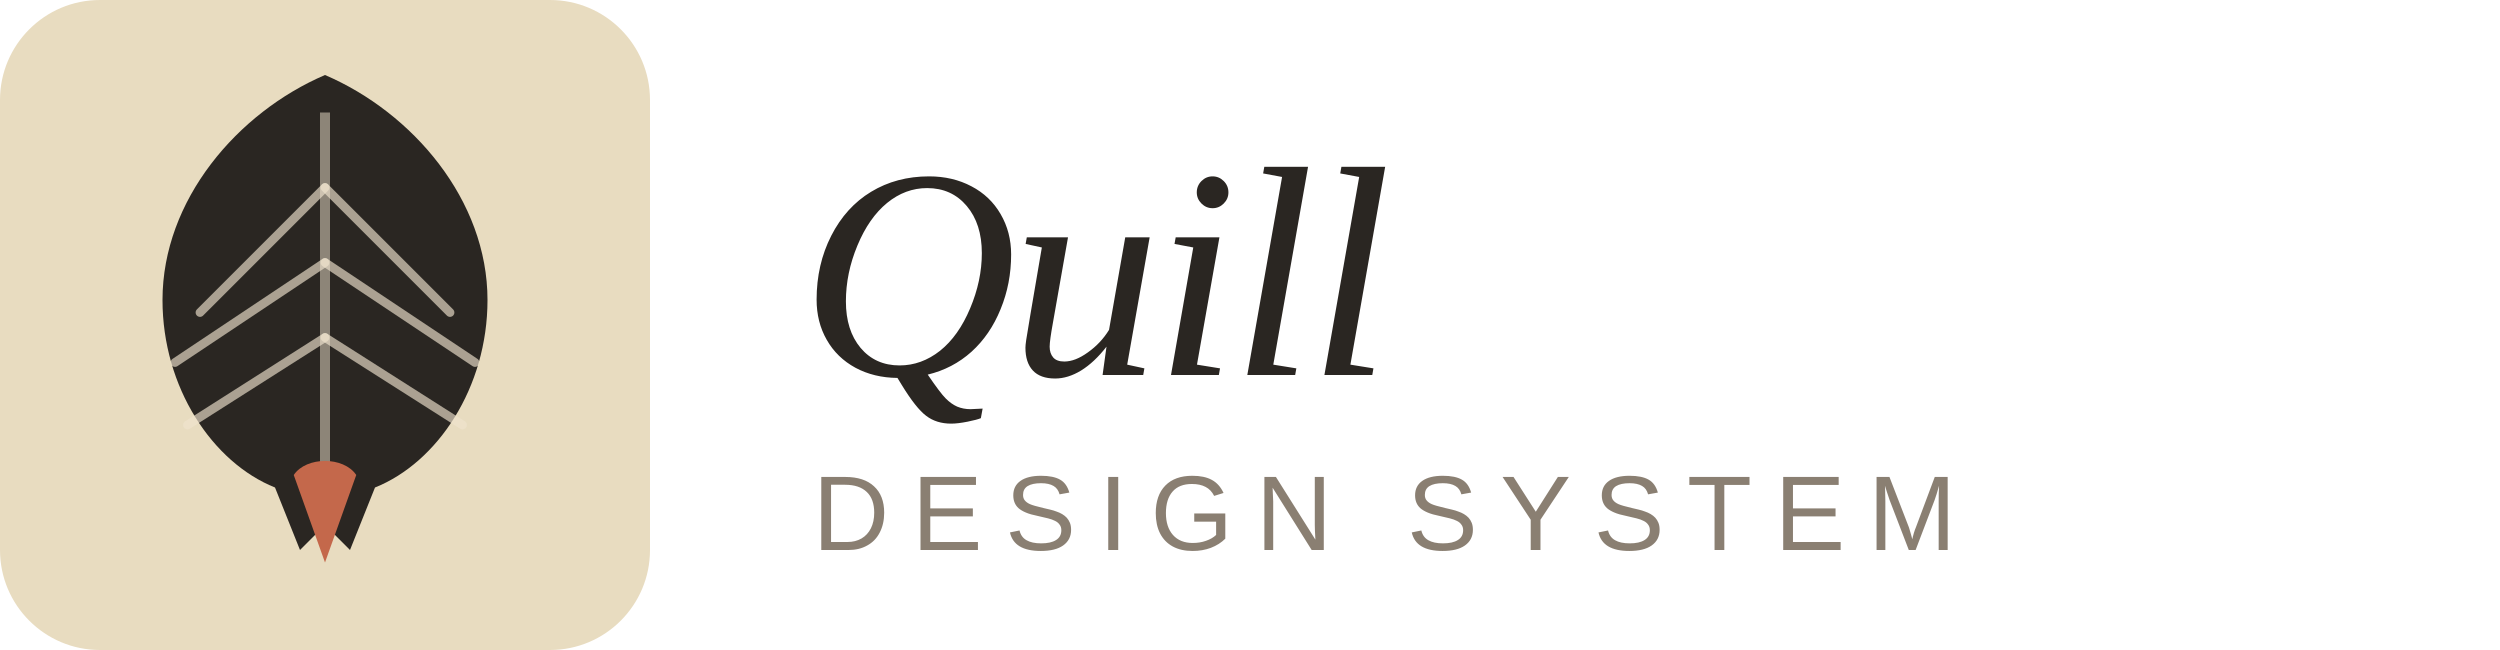
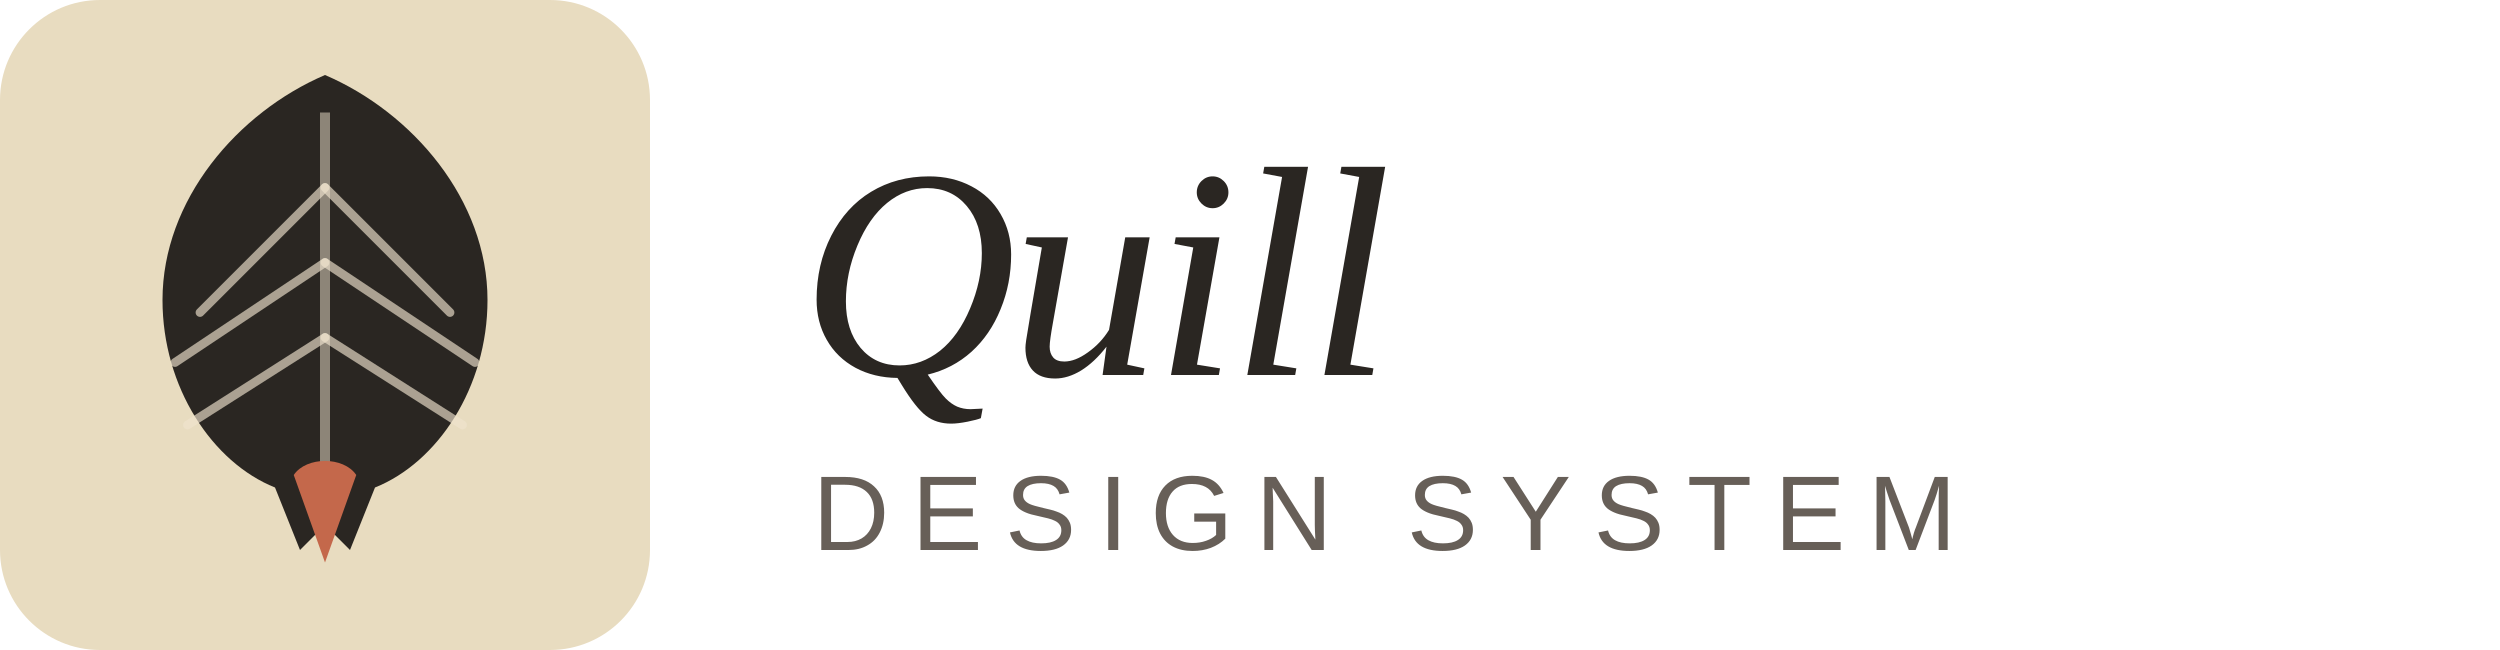
<svg xmlns="http://www.w3.org/2000/svg" viewBox="0 0 200 52" width="200" height="52">
  <rect width="52" height="52" rx="8" fill="#E8DCC0" />
  <path d="M26 6 C19 9 13 16 13 24 C13 31 17 37 22 39 L24 44 L26 42 L28 44 L30 39 C35 37 39 31 39 24 C39 16 33 9 26 6Z" fill="#2A2622" />
  <line x1="26" y1="9" x2="26" y2="42" stroke="#EFE4CE" stroke-width="0.8" opacity="0.5" />
  <line x1="26" y1="15" x2="16" y2="25" stroke="#EFE4CE" stroke-width="0.7" stroke-linecap="round" opacity="0.65" />
  <line x1="26" y1="21" x2="14" y2="29" stroke="#EFE4CE" stroke-width="0.7" stroke-linecap="round" opacity="0.65" />
  <line x1="26" y1="27" x2="15" y2="34" stroke="#EFE4CE" stroke-width="0.7" stroke-linecap="round" opacity="0.65" />
  <line x1="26" y1="15" x2="36" y2="25" stroke="#EFE4CE" stroke-width="0.7" stroke-linecap="round" opacity="0.65" />
  <line x1="26" y1="21" x2="38" y2="29" stroke="#EFE4CE" stroke-width="0.7" stroke-linecap="round" opacity="0.65" />
  <line x1="26" y1="27" x2="37" y2="34" stroke="#EFE4CE" stroke-width="0.7" stroke-linecap="round" opacity="0.65" />
  <path d="M23.5 38 L26 45 L28.5 38 C27.5 36.5 24.5 36.5 23.5 38Z" fill="#C4684B" />
  <text x="64" y="30" font-family="Georgia, 'Times New Roman', serif" font-size="24" font-style="italic" fill="#2A2622" letter-spacing="-0.5">Quill</text>
-   <text x="65" y="44" font-family="Arial, Helvetica, sans-serif" font-size="8.5" font-weight="500" fill="#8A7F72" letter-spacing="1.8">DESIGN SYSTEM</text>
+   <text x="65" y="44" font-family="Arial, Helvetica, sans-serif" font-size="8.5" font-weight="500" fill="#675F58" letter-spacing="1.8">DESIGN SYSTEM</text>
</svg>
